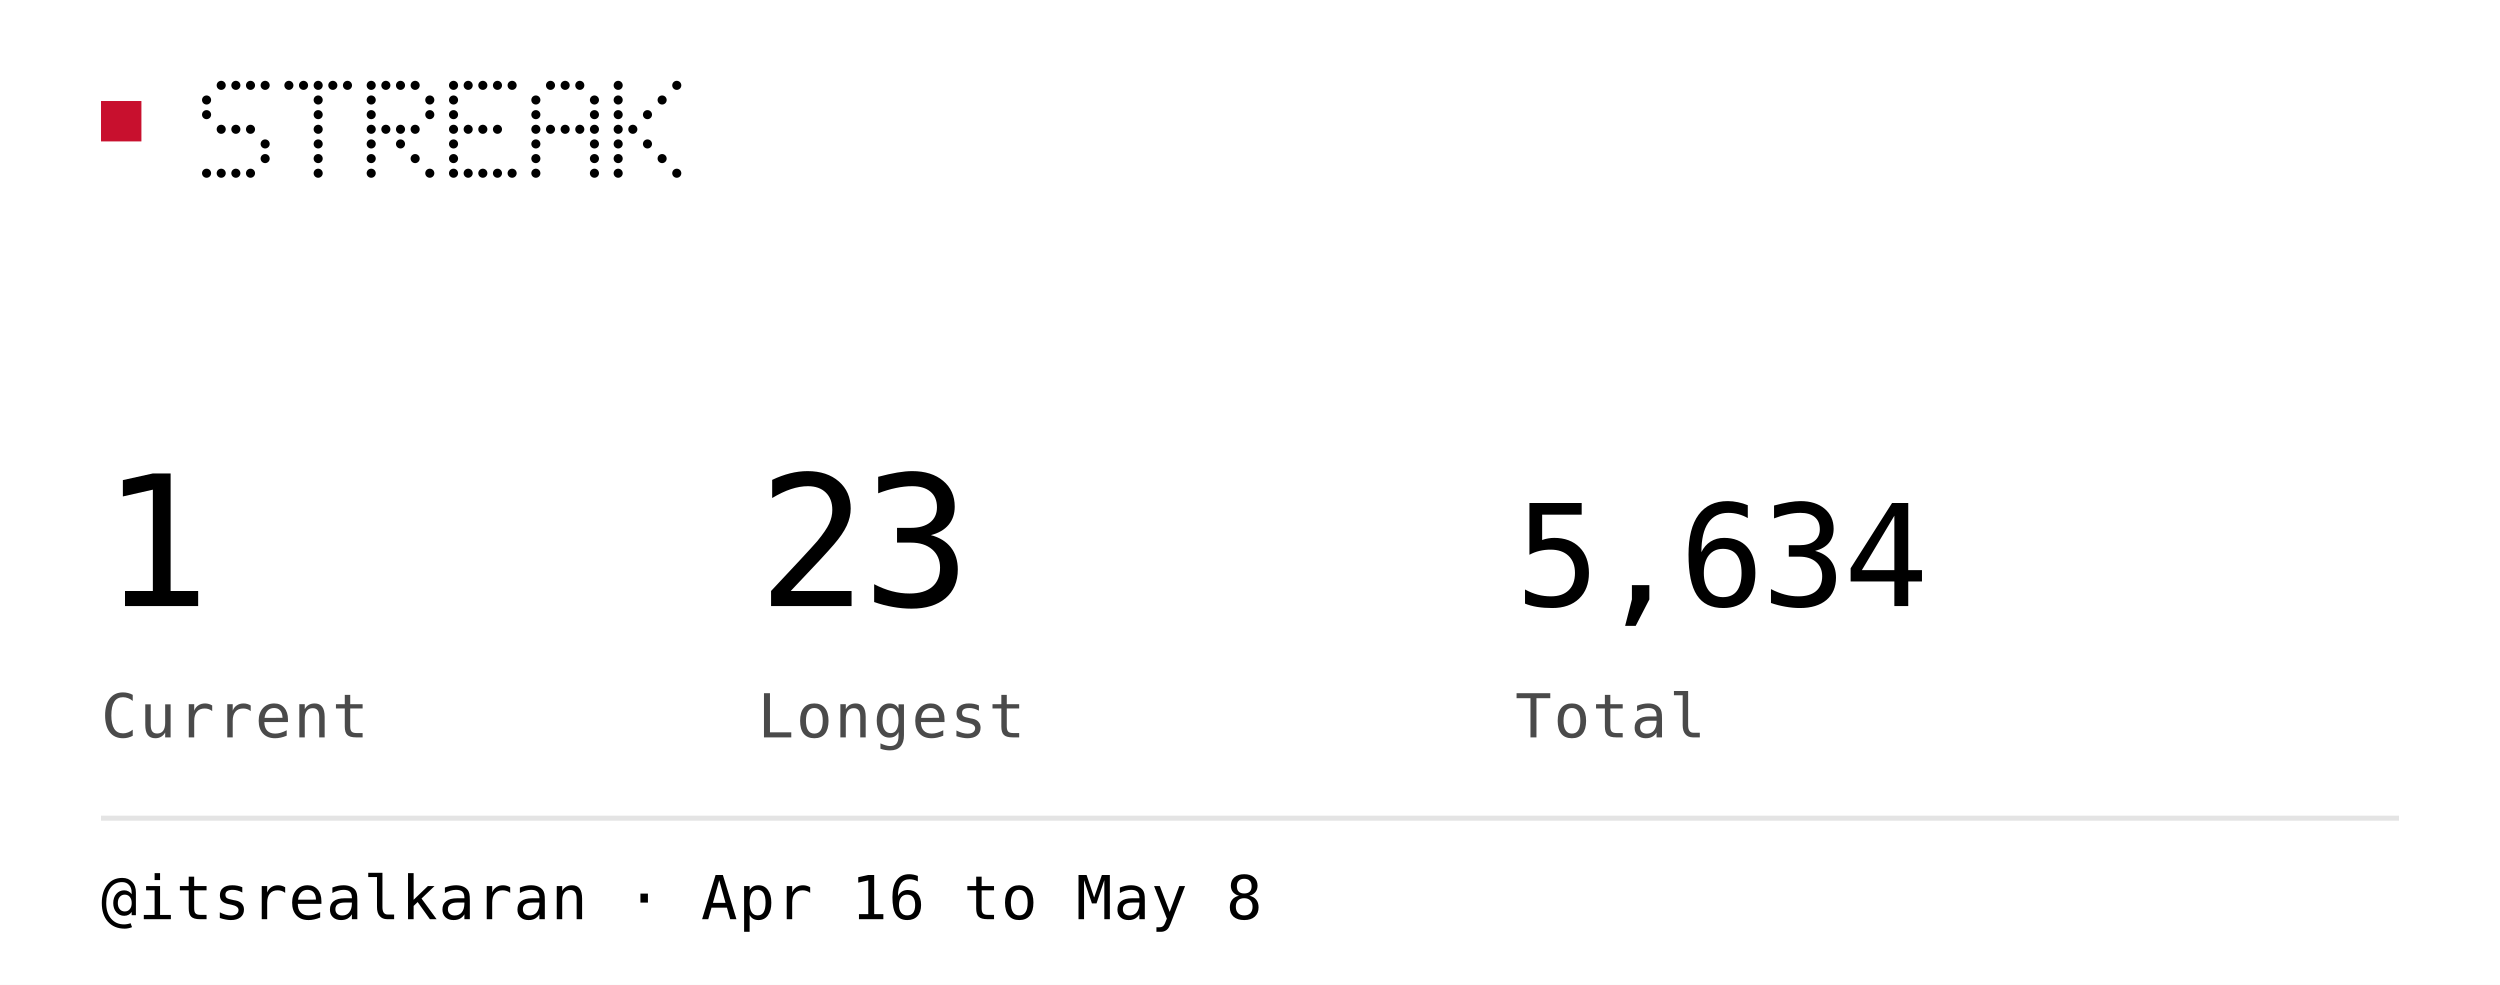
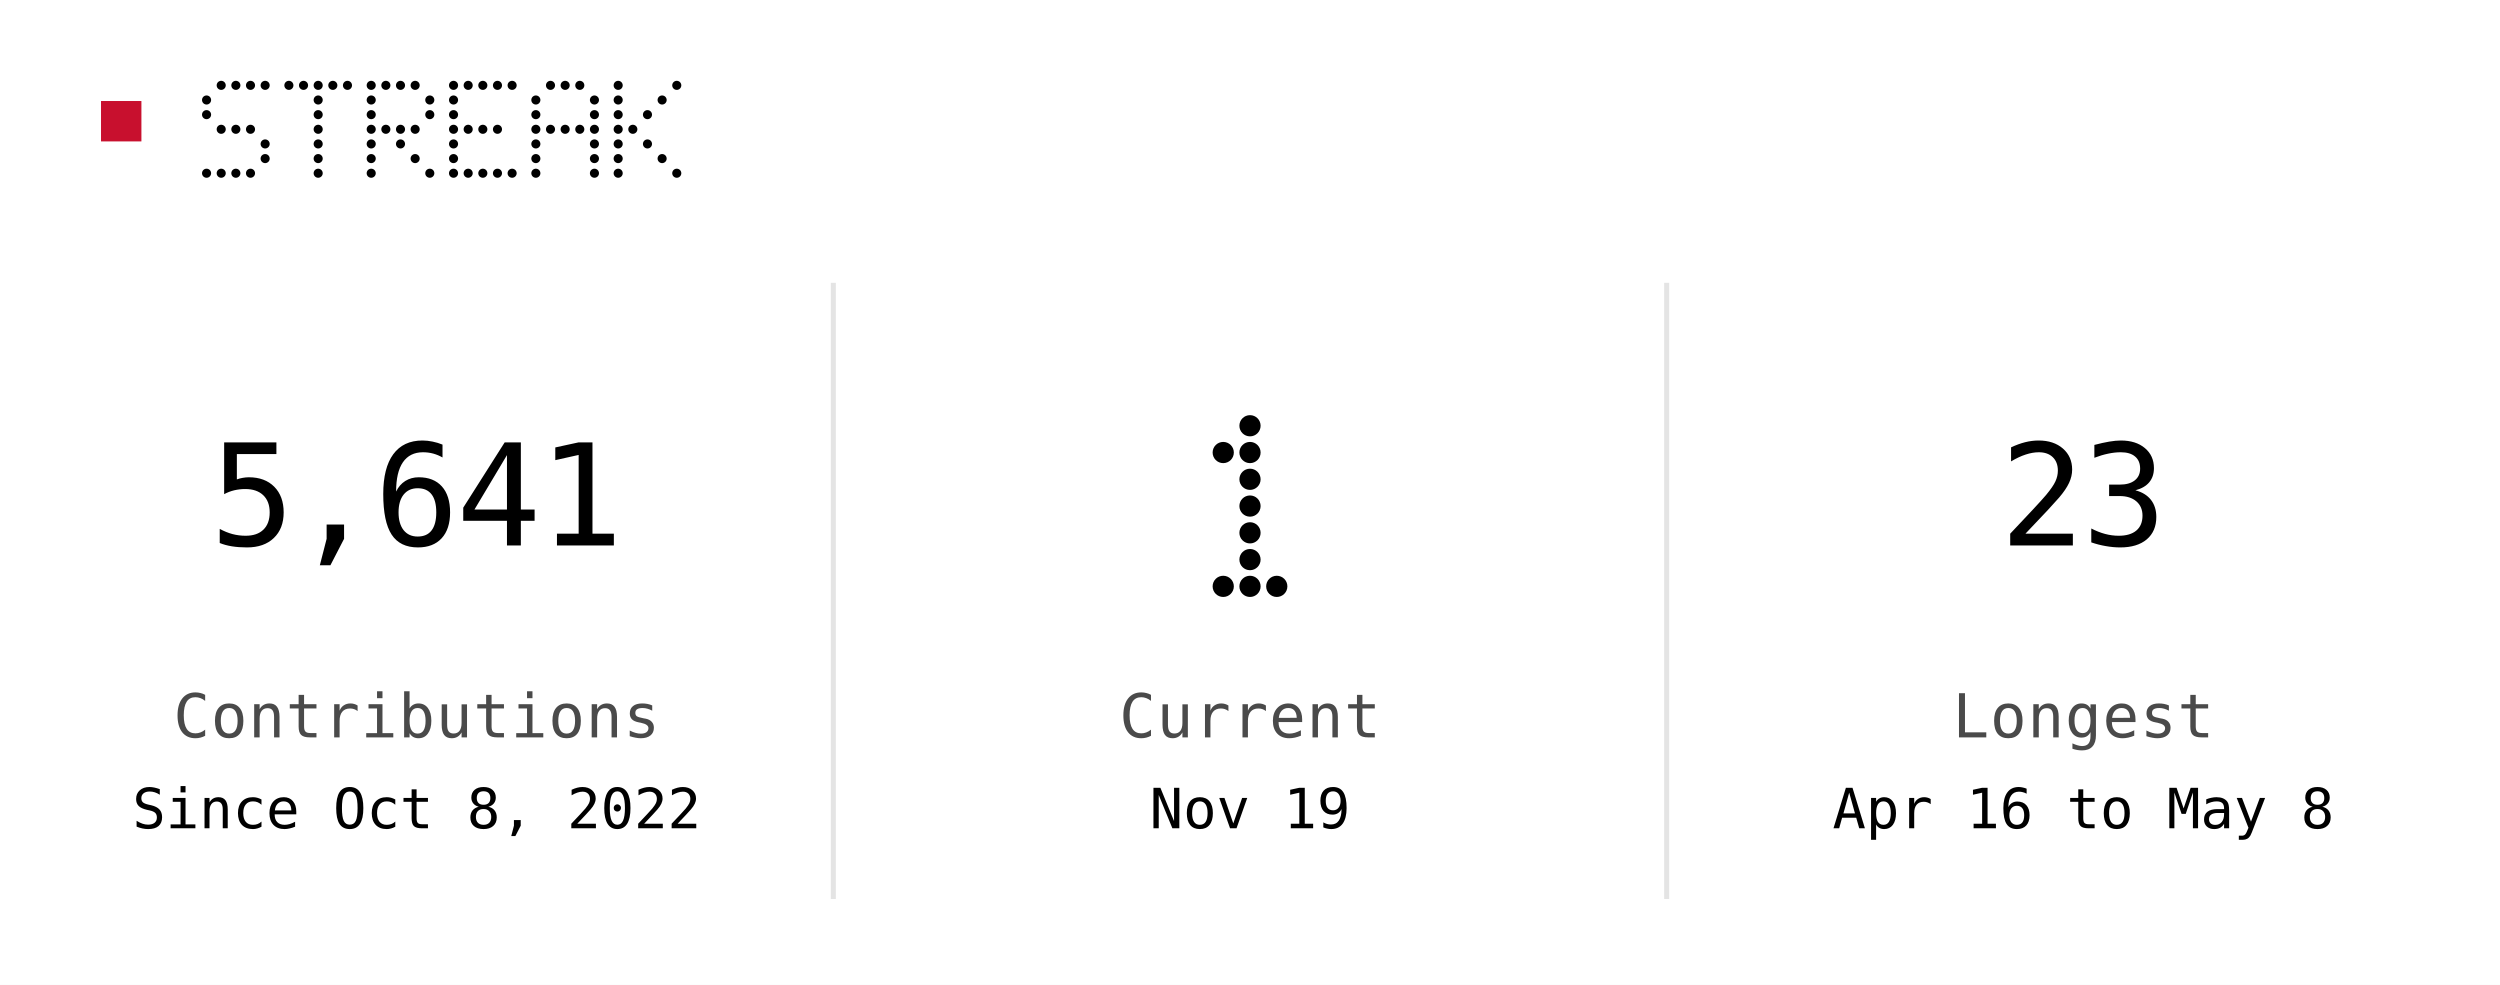
<svg xmlns="http://www.w3.org/2000/svg" width="495" height="195" viewBox="0 0 495 195" role="img">
  <rect width="495" height="195" fill="#FFFFFF" />
  <rect x="20" y="20" width="8" height="8" fill="#C8102E" />
  <circle cx="43.8" cy="16.9" r="0.90" fill="#000000" />
  <circle cx="46.7" cy="16.9" r="0.90" fill="#000000" />
  <circle cx="49.6" cy="16.9" r="0.90" fill="#000000" />
  <circle cx="52.5" cy="16.9" r="0.90" fill="#000000" />
  <circle cx="40.9" cy="19.8" r="0.90" fill="#000000" />
  <circle cx="40.9" cy="22.7" r="0.90" fill="#000000" />
  <circle cx="43.8" cy="25.6" r="0.90" fill="#000000" />
  <circle cx="46.7" cy="25.6" r="0.90" fill="#000000" />
  <circle cx="49.6" cy="25.6" r="0.90" fill="#000000" />
  <circle cx="52.5" cy="28.5" r="0.90" fill="#000000" />
  <circle cx="52.5" cy="31.4" r="0.90" fill="#000000" />
  <circle cx="40.9" cy="34.3" r="0.90" fill="#000000" />
  <circle cx="43.8" cy="34.3" r="0.90" fill="#000000" />
  <circle cx="46.7" cy="34.3" r="0.90" fill="#000000" />
  <circle cx="49.6" cy="34.3" r="0.90" fill="#000000" />
  <circle cx="57.2" cy="16.9" r="0.90" fill="#000000" />
  <circle cx="60.1" cy="16.9" r="0.90" fill="#000000" />
  <circle cx="63.0" cy="16.9" r="0.90" fill="#000000" />
  <circle cx="65.9" cy="16.9" r="0.90" fill="#000000" />
  <circle cx="68.8" cy="16.9" r="0.90" fill="#000000" />
  <circle cx="63.0" cy="19.8" r="0.90" fill="#000000" />
  <circle cx="63.0" cy="22.7" r="0.90" fill="#000000" />
  <circle cx="63.0" cy="25.6" r="0.90" fill="#000000" />
  <circle cx="63.0" cy="28.5" r="0.90" fill="#000000" />
  <circle cx="63.0" cy="31.4" r="0.90" fill="#000000" />
  <circle cx="63.0" cy="34.3" r="0.90" fill="#000000" />
  <circle cx="73.5" cy="16.9" r="0.90" fill="#000000" />
  <circle cx="76.4" cy="16.9" r="0.90" fill="#000000" />
  <circle cx="79.3" cy="16.9" r="0.90" fill="#000000" />
  <circle cx="82.2" cy="16.9" r="0.90" fill="#000000" />
  <circle cx="73.5" cy="19.8" r="0.90" fill="#000000" />
  <circle cx="85.1" cy="19.8" r="0.90" fill="#000000" />
  <circle cx="73.5" cy="22.7" r="0.90" fill="#000000" />
  <circle cx="85.1" cy="22.7" r="0.90" fill="#000000" />
  <circle cx="73.5" cy="25.6" r="0.90" fill="#000000" />
  <circle cx="76.4" cy="25.6" r="0.90" fill="#000000" />
  <circle cx="79.3" cy="25.6" r="0.90" fill="#000000" />
  <circle cx="82.2" cy="25.6" r="0.90" fill="#000000" />
  <circle cx="73.5" cy="28.5" r="0.90" fill="#000000" />
  <circle cx="79.3" cy="28.5" r="0.90" fill="#000000" />
  <circle cx="73.5" cy="31.4" r="0.90" fill="#000000" />
  <circle cx="82.2" cy="31.4" r="0.90" fill="#000000" />
  <circle cx="73.5" cy="34.3" r="0.90" fill="#000000" />
  <circle cx="85.1" cy="34.3" r="0.90" fill="#000000" />
  <circle cx="89.8" cy="16.9" r="0.90" fill="#000000" />
  <circle cx="92.7" cy="16.9" r="0.90" fill="#000000" />
  <circle cx="95.6" cy="16.9" r="0.90" fill="#000000" />
  <circle cx="98.5" cy="16.9" r="0.90" fill="#000000" />
  <circle cx="101.4" cy="16.9" r="0.90" fill="#000000" />
  <circle cx="89.8" cy="19.8" r="0.90" fill="#000000" />
  <circle cx="89.8" cy="22.7" r="0.90" fill="#000000" />
  <circle cx="89.8" cy="25.6" r="0.90" fill="#000000" />
  <circle cx="92.7" cy="25.6" r="0.90" fill="#000000" />
  <circle cx="95.6" cy="25.6" r="0.90" fill="#000000" />
  <circle cx="98.5" cy="25.6" r="0.90" fill="#000000" />
  <circle cx="89.8" cy="28.5" r="0.90" fill="#000000" />
  <circle cx="89.8" cy="31.4" r="0.90" fill="#000000" />
  <circle cx="89.8" cy="34.3" r="0.90" fill="#000000" />
  <circle cx="92.7" cy="34.3" r="0.90" fill="#000000" />
  <circle cx="95.6" cy="34.3" r="0.90" fill="#000000" />
  <circle cx="98.5" cy="34.3" r="0.90" fill="#000000" />
  <circle cx="101.4" cy="34.3" r="0.90" fill="#000000" />
  <circle cx="109.0" cy="16.9" r="0.90" fill="#000000" />
  <circle cx="111.9" cy="16.9" r="0.90" fill="#000000" />
  <circle cx="114.8" cy="16.9" r="0.90" fill="#000000" />
  <circle cx="106.1" cy="19.8" r="0.90" fill="#000000" />
  <circle cx="117.7" cy="19.8" r="0.90" fill="#000000" />
  <circle cx="106.1" cy="22.7" r="0.90" fill="#000000" />
  <circle cx="117.7" cy="22.7" r="0.90" fill="#000000" />
  <circle cx="106.1" cy="25.6" r="0.90" fill="#000000" />
  <circle cx="109.0" cy="25.6" r="0.90" fill="#000000" />
  <circle cx="111.9" cy="25.6" r="0.90" fill="#000000" />
  <circle cx="114.8" cy="25.6" r="0.90" fill="#000000" />
  <circle cx="117.7" cy="25.6" r="0.90" fill="#000000" />
  <circle cx="106.1" cy="28.5" r="0.90" fill="#000000" />
  <circle cx="117.7" cy="28.5" r="0.90" fill="#000000" />
  <circle cx="106.1" cy="31.4" r="0.90" fill="#000000" />
  <circle cx="117.7" cy="31.4" r="0.90" fill="#000000" />
  <circle cx="106.1" cy="34.3" r="0.90" fill="#000000" />
  <circle cx="117.7" cy="34.3" r="0.90" fill="#000000" />
  <circle cx="122.4" cy="16.9" r="0.90" fill="#000000" />
  <circle cx="134.0" cy="16.9" r="0.90" fill="#000000" />
  <circle cx="122.4" cy="19.8" r="0.90" fill="#000000" />
  <circle cx="131.1" cy="19.8" r="0.90" fill="#000000" />
  <circle cx="122.4" cy="22.7" r="0.90" fill="#000000" />
  <circle cx="128.2" cy="22.7" r="0.90" fill="#000000" />
  <circle cx="122.4" cy="25.6" r="0.90" fill="#000000" />
  <circle cx="125.3" cy="25.6" r="0.90" fill="#000000" />
  <circle cx="122.4" cy="28.5" r="0.90" fill="#000000" />
  <circle cx="128.2" cy="28.5" r="0.90" fill="#000000" />
  <circle cx="122.4" cy="31.4" r="0.90" fill="#000000" />
  <circle cx="131.1" cy="31.4" r="0.90" fill="#000000" />
  <circle cx="122.4" cy="34.3" r="0.90" fill="#000000" />
  <circle cx="134.0" cy="34.3" r="0.90" fill="#000000" />
-   <text x="20" y="120" fill="#000000" font-family="ui-monospace, Geist Mono, monospace" font-size="36" letter-spacing="-1" dominant-baseline="auto">1</text>
-   <text x="150" y="120" fill="#000000" font-family="ui-monospace, Geist Mono, monospace" font-size="36" letter-spacing="-1" dominant-baseline="auto">23</text>
-   <text x="300" y="120" fill="#000000" font-family="ui-monospace, Geist Mono, monospace" font-size="28" letter-spacing="-0.6" dominant-baseline="auto">5,634</text>
-   <text x="20" y="146" fill="#4A4A4A" font-family="ui-monospace, Geist Mono, monospace" font-size="12" letter-spacing="0.4" dominant-baseline="auto">Current</text>
-   <text x="150" y="146" fill="#4A4A4A" font-family="ui-monospace, Geist Mono, monospace" font-size="12" letter-spacing="0.4" dominant-baseline="auto">Longest</text>
-   <text x="300" y="146" fill="#4A4A4A" font-family="ui-monospace, Geist Mono, monospace" font-size="12" letter-spacing="0.4" dominant-baseline="auto">Total</text>
-   <line x1="20" y1="162" x2="475" y2="162" stroke="#E4E4E4" />
-   <text x="20" y="182" fill="#000000" font-family="ui-monospace, Geist Mono, monospace" font-size="12" letter-spacing="0.2" dominant-baseline="auto">@itsrealkaran · Apr 16 to May 8</text>
+   <line x1="165.0" y1="56" x2="165.0" y2="178" stroke="#E4E4E4" />
+   <line x1="330.0" y1="56" x2="330.0" y2="178" stroke="#E4E4E4" />
+   <text x="82.5" y="108" fill="#000000" text-anchor="middle" font-family="ui-monospace, Geist Mono, monospace" font-size="28" letter-spacing="-0.6" dominant-baseline="auto">5,641</text>
+   <text x="82.5" y="146" fill="#4A4A4A" text-anchor="middle" font-family="ui-monospace, Geist Mono, monospace" font-size="12" letter-spacing="0.2" dominant-baseline="auto">Contributions</text>
+   <text x="82.5" y="164" fill="#000000" text-anchor="middle" font-family="ui-monospace, Geist Mono, monospace" font-size="11" letter-spacing="0" dominant-baseline="auto">Since Oct 8, 2022</text>
+   <circle cx="247.5" cy="84.3" r="2.10" fill="#000000" />
+   <circle cx="242.2" cy="89.6" r="2.10" fill="#000000" />
+   <circle cx="247.5" cy="89.6" r="2.10" fill="#000000" />
+   <circle cx="247.5" cy="94.9" r="2.10" fill="#000000" />
+   <circle cx="247.5" cy="100.2" r="2.10" fill="#000000" />
+   <circle cx="247.5" cy="105.5" r="2.10" fill="#000000" />
+   <circle cx="247.5" cy="110.8" r="2.10" fill="#000000" />
+   <circle cx="242.2" cy="116.1" r="2.10" fill="#000000" />
+   <circle cx="247.5" cy="116.1" r="2.10" fill="#000000" />
+   <circle cx="252.8" cy="116.1" r="2.10" fill="#000000" />
+   <text x="247.5" y="146" fill="#4A4A4A" text-anchor="middle" font-family="ui-monospace, Geist Mono, monospace" font-size="12" letter-spacing="0.2" dominant-baseline="auto">Current</text>
+   <text x="247.5" y="164" fill="#000000" text-anchor="middle" font-family="ui-monospace, Geist Mono, monospace" font-size="11" letter-spacing="0" dominant-baseline="auto">Nov 19</text>
+   <text x="412.5" y="108" fill="#000000" text-anchor="middle" font-family="ui-monospace, Geist Mono, monospace" font-size="28" letter-spacing="-0.6" dominant-baseline="auto">23</text>
+   <text x="412.5" y="146" fill="#4A4A4A" text-anchor="middle" font-family="ui-monospace, Geist Mono, monospace" font-size="12" letter-spacing="0.2" dominant-baseline="auto">Longest</text>
+   <text x="412.5" y="164" fill="#000000" text-anchor="middle" font-family="ui-monospace, Geist Mono, monospace" font-size="11" letter-spacing="0" dominant-baseline="auto">Apr 16 to May 8</text>
</svg>
